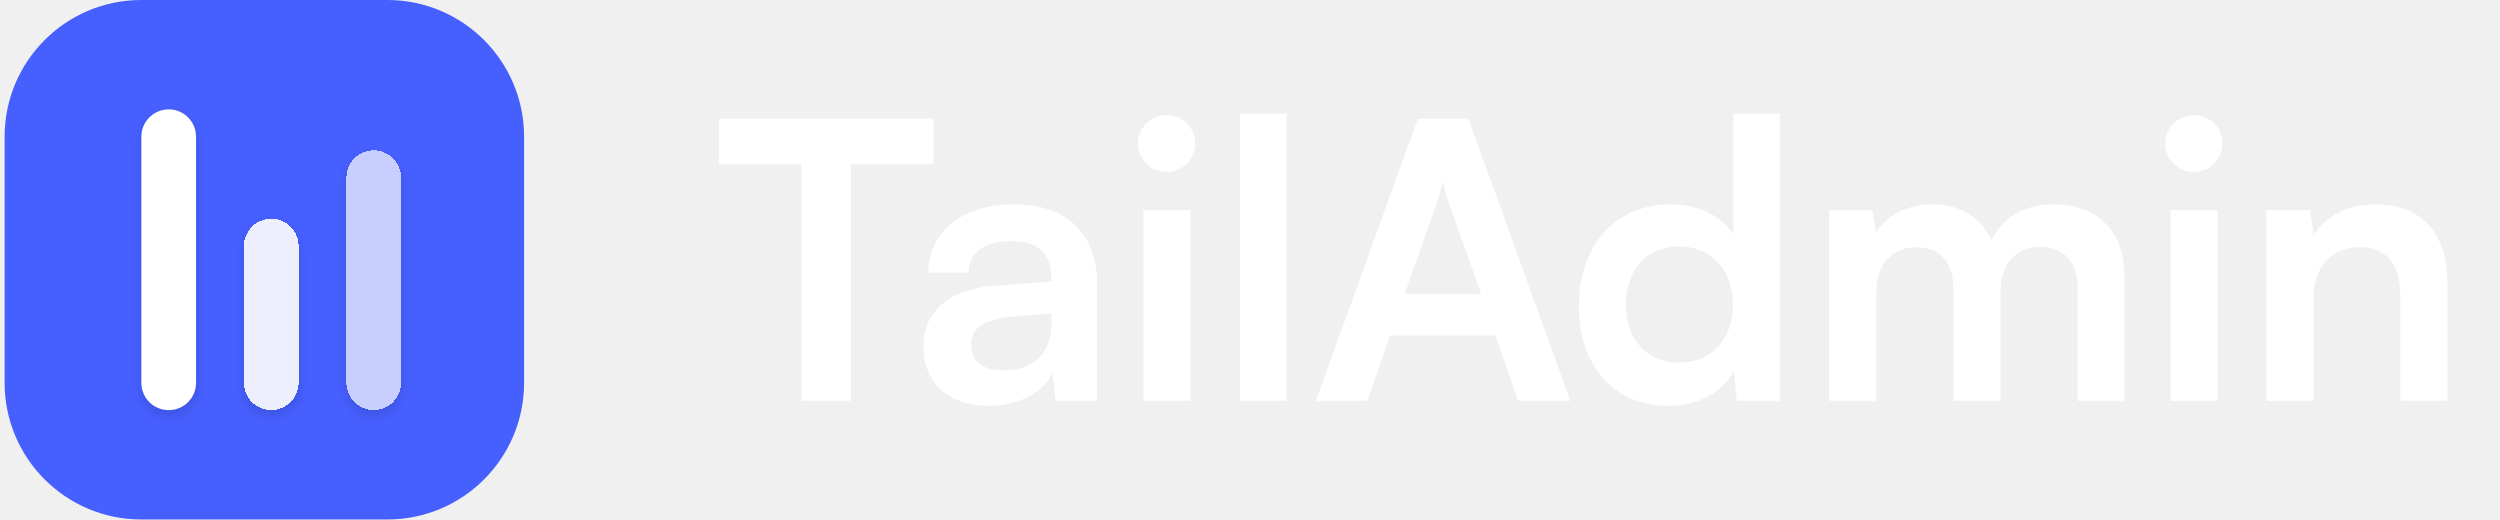
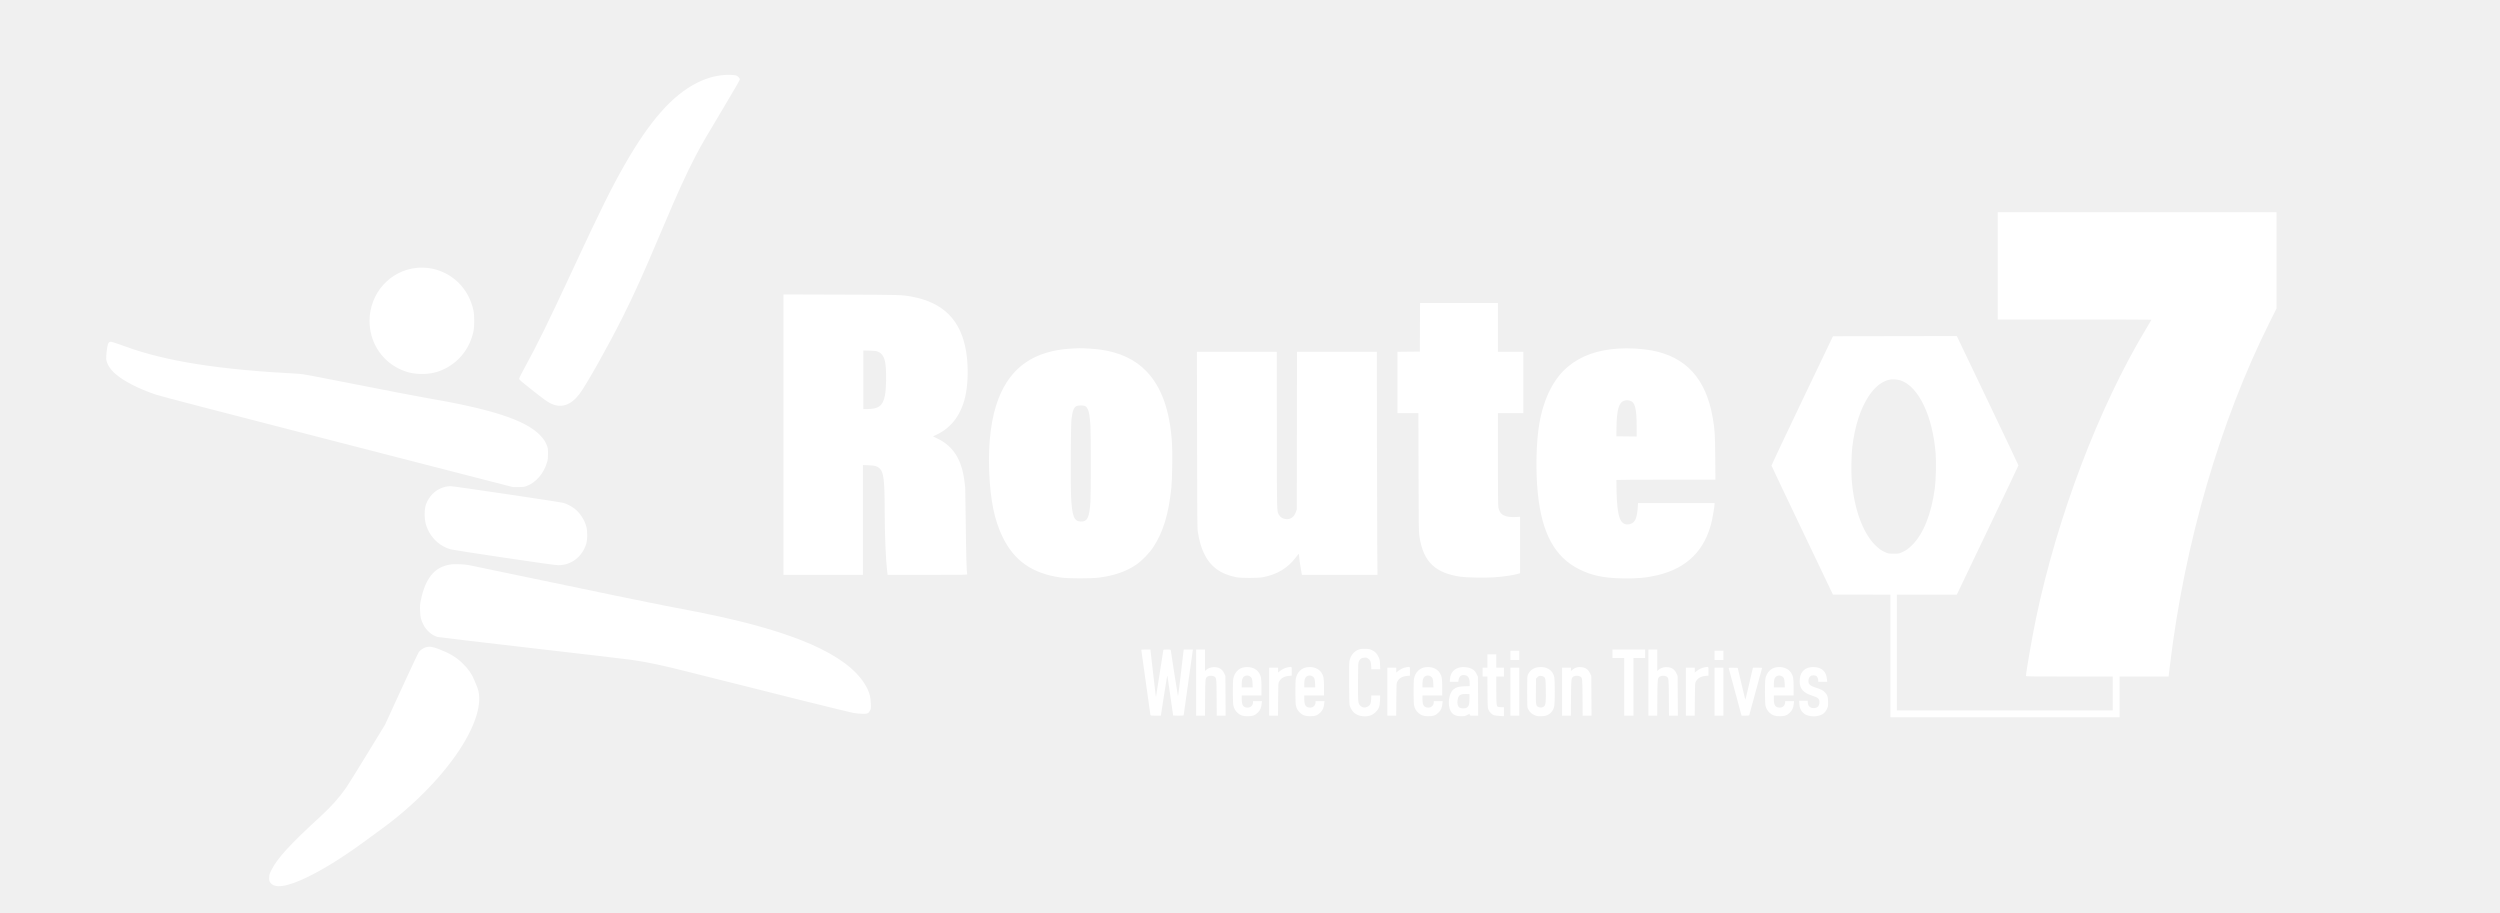
- <svg xmlns="http://www.w3.org/2000/svg" width="231" height="48" viewBox="0 0 231 48" fill="none">
-   <path d="M0.426 12.632C0.426 5.655 6.081 0 13.057 0H35.794C42.77 0 48.426 5.655 48.426 12.632V35.368C48.426 42.345 42.77 48 35.794 48H13.057C6.081 48 0.426 42.345 0.426 35.368V12.632Z" fill="#465FFF" />
-   <g filter="url(#filter0_d_3903_56743)">
-     <path d="M13.062 12.632C13.062 11.237 14.193 10.106 15.588 10.106C16.983 10.106 18.114 11.237 18.114 12.632V35.369C18.114 36.764 16.983 37.895 15.588 37.895C14.193 37.895 13.062 36.764 13.062 35.369V12.632Z" fill="white" />
-   </g>
-   <g filter="url(#filter1_d_3903_56743)">
-     <path d="M22.539 22.735C22.539 21.34 23.67 20.209 25.065 20.209C26.461 20.209 27.592 21.34 27.592 22.735V35.367C27.592 36.762 26.461 37.893 25.065 37.893C23.67 37.893 22.539 36.762 22.539 35.367V22.735Z" fill="white" fill-opacity="0.9" shape-rendering="crispEdges" />
-   </g>
-   <g filter="url(#filter2_d_3903_56743)">
-     <path d="M32.008 16.419C32.008 15.024 33.139 13.893 34.534 13.893C35.929 13.893 37.06 15.024 37.06 16.419V35.366C37.06 36.761 35.929 37.893 34.534 37.893C33.139 37.893 32.008 36.761 32.008 35.366V16.419Z" fill="white" fill-opacity="0.7" shape-rendering="crispEdges" />
-   </g>
-   <path d="M66.426 15.172H74.058V37.036H78.624V15.172H86.257V10.964H66.426V15.172Z" fill="white" />
-   <path d="M91.352 37.5C94.098 37.5 96.488 36.252 97.237 34.433L97.558 37.036H101.375V26.336C101.375 21.45 98.45 18.882 93.706 18.882C88.927 18.882 85.788 21.378 85.788 25.195H89.497C89.497 23.34 90.924 22.27 93.492 22.27C95.704 22.27 97.13 23.233 97.13 25.623V26.015L91.851 26.407C87.678 26.729 85.324 28.762 85.324 32.007C85.324 35.324 87.607 37.5 91.352 37.5ZM92.779 34.219C90.817 34.219 89.747 33.434 89.747 31.829C89.747 30.402 90.781 29.511 93.492 29.261L97.166 28.976V29.903C97.166 32.614 95.454 34.219 92.779 34.219Z" fill="white" />
-   <path d="M107.825 15.886C109.252 15.886 110.429 14.709 110.429 13.246C110.429 11.784 109.252 10.643 107.825 10.643C106.327 10.643 105.15 11.784 105.15 13.246C105.15 14.709 106.327 15.886 107.825 15.886ZM105.649 37.036H110.001V19.417H105.649V37.036Z" fill="white" />
-   <path d="M118.883 37.036V10.5H114.568V37.036H118.883Z" fill="white" />
-   <path d="M126.337 37.036L128.441 31.009H138.179L140.283 37.036H145.098L135.682 10.964H131.009L121.593 37.036H126.337ZM132.757 18.739C133.007 18.026 133.221 17.241 133.328 16.742C133.399 17.277 133.649 18.061 133.863 18.739L136.859 27.157H129.797L132.757 18.739Z" fill="white" />
-   <path d="M154.165 37.5C156.84 37.5 159.122 36.323 160.192 34.29L160.478 37.036H164.472V10.5H160.157V21.664C159.051 19.916 156.875 18.882 154.414 18.882C149.1 18.882 145.89 22.805 145.89 28.298C145.89 33.755 149.064 37.5 154.165 37.5ZM155.128 33.505C152.096 33.505 150.241 31.294 150.241 28.155C150.241 25.017 152.096 22.77 155.128 22.77C158.159 22.77 160.121 24.981 160.121 28.155C160.121 31.33 158.159 33.505 155.128 33.505Z" fill="white" />
-   <path d="M173.359 37.036V27.049C173.359 24.196 175.035 22.841 177.104 22.841C179.172 22.841 180.492 24.16 180.492 26.622V37.036H184.843V27.049C184.843 24.16 186.448 22.805 188.553 22.805C190.621 22.805 191.977 24.125 191.977 26.657V37.036H196.292V25.516C196.292 21.45 193.938 18.882 189.658 18.882C186.983 18.882 184.915 20.201 184.023 22.235C183.096 20.201 181.241 18.882 178.566 18.882C176.034 18.882 174.25 20.023 173.359 21.485L173.002 19.417H169.007V37.036H173.359Z" fill="white" />
-   <path d="M202.74 15.886C204.167 15.886 205.344 14.709 205.344 13.246C205.344 11.784 204.167 10.643 202.74 10.643C201.242 10.643 200.065 11.784 200.065 13.246C200.065 14.709 201.242 15.886 202.74 15.886ZM200.564 37.036H204.916V19.417H200.564V37.036Z" fill="white" />
-   <path d="M213.763 37.036V27.549C213.763 24.695 215.403 22.841 218.078 22.841C220.325 22.841 221.788 24.267 221.788 27.228V37.036H226.139V26.194C226.139 21.628 223.856 18.882 219.434 18.882C217.044 18.882 214.904 19.916 213.798 21.7L213.442 19.417H209.411V37.036H213.763Z" fill="white" />
-   <defs>
-     <filter id="filter0_d_3903_56743" x="12.062" y="9.606" width="7.053" height="29.79" filterUnits="userSpaceOnUse" color-interpolation-filters="sRGB">
-       <feFlood flood-opacity="0" result="BackgroundImageFix" />
-       <feColorMatrix in="SourceAlpha" type="matrix" values="0 0 0 0 0 0 0 0 0 0 0 0 0 0 0 0 0 0 127 0" result="hardAlpha" />
-       <feOffset dy="0.5" />
-       <feGaussianBlur stdDeviation="0.5" />
-       <feComposite in2="hardAlpha" operator="out" />
-       <feColorMatrix type="matrix" values="0 0 0 0 0 0 0 0 0 0 0 0 0 0 0 0 0 0 0.12 0" />
-       <feBlend mode="normal" in2="BackgroundImageFix" result="effect1_dropShadow_3903_56743" />
-       <feBlend mode="normal" in="SourceGraphic" in2="effect1_dropShadow_3903_56743" result="shape" />
-     </filter>
-     <filter id="filter1_d_3903_56743" x="21.539" y="19.709" width="7.053" height="19.684" filterUnits="userSpaceOnUse" color-interpolation-filters="sRGB">
-       <feFlood flood-opacity="0" result="BackgroundImageFix" />
-       <feColorMatrix in="SourceAlpha" type="matrix" values="0 0 0 0 0 0 0 0 0 0 0 0 0 0 0 0 0 0 127 0" result="hardAlpha" />
-       <feOffset dy="0.5" />
-       <feGaussianBlur stdDeviation="0.5" />
-       <feComposite in2="hardAlpha" operator="out" />
-       <feColorMatrix type="matrix" values="0 0 0 0 0 0 0 0 0 0 0 0 0 0 0 0 0 0 0.12 0" />
-       <feBlend mode="normal" in2="BackgroundImageFix" result="effect1_dropShadow_3903_56743" />
-       <feBlend mode="normal" in="SourceGraphic" in2="effect1_dropShadow_3903_56743" result="shape" />
-     </filter>
-     <filter id="filter2_d_3903_56743" x="31.008" y="13.393" width="7.053" height="26" filterUnits="userSpaceOnUse" color-interpolation-filters="sRGB">
-       <feFlood flood-opacity="0" result="BackgroundImageFix" />
-       <feColorMatrix in="SourceAlpha" type="matrix" values="0 0 0 0 0 0 0 0 0 0 0 0 0 0 0 0 0 0 127 0" result="hardAlpha" />
-       <feOffset dy="0.5" />
-       <feGaussianBlur stdDeviation="0.5" />
-       <feComposite in2="hardAlpha" operator="out" />
-       <feColorMatrix type="matrix" values="0 0 0 0 0 0 0 0 0 0 0 0 0 0 0 0 0 0 0.12 0" />
-       <feBlend mode="normal" in2="BackgroundImageFix" result="effect1_dropShadow_3903_56743" />
-       <feBlend mode="normal" in="SourceGraphic" in2="effect1_dropShadow_3903_56743" result="shape" />
-     </filter>
-   </defs>
+ <svg xmlns="http://www.w3.org/2000/svg" width="6197" height="2262" viewBox="0 0 6197 2262" version="1.1">
+   <path d="M 1793.653 186.033 C 1771.065 188.030, 1749.394 194.391, 1727.500 205.450 C 1666.159 236.434, 1610.464 299.662, 1547.762 409.500 C 1515.262 466.434, 1486.385 524.753, 1421.455 664.593 C 1358.554 800.061, 1331.950 854.221, 1297.848 916.225 C 1291.224 928.271, 1287 937.056, 1287 938.792 C 1287 941.324, 1290.191 944.146, 1316.330 964.731 C 1349.194 990.612, 1355.773 995.390, 1364.740 999.888 C 1390.482 1012.801, 1415.210 1004.744, 1436.450 976.523 C 1453.716 953.582, 1507.894 857.170, 1543.402 786.196 C 1574.102 724.834, 1592.492 683.939, 1642.201 566.500 C 1679.972 477.264, 1701.512 430.006, 1724.019 387 C 1738.716 358.915, 1746.487 345.482, 1792.633 268.394 C 1817.030 227.637, 1834 198.283, 1834 196.840 C 1834 194.057, 1828.922 188.658, 1824.866 187.130 C 1820.870 185.624, 1804.699 185.056, 1793.653 186.033 M 4952 659 L 4952 792 5142.500 792 C 5247.275 792, 5333 792.236, 5333 792.524 C 5333 792.812, 5326.973 803.049, 5319.607 815.274 C 5202.508 1009.597, 5099.068 1281.927, 5046.612 1534 C 5037.489 1577.838, 5022 1666.732, 5022 1675.250 C 5022 1676.906, 5027.780 1677, 5129.500 1677 L 5237 1677 5237 1719 L 5237 1761 4969.500 1761 L 4702 1761 4702 1617.500 L 4702 1474 4776.281 1474 L 4850.563 1474 4926.948 1314.321 C 4968.960 1226.497, 5003.333 1154.140, 5003.333 1153.528 C 5003.333 1152.916, 4968.954 1080.546, 4926.935 992.705 L 4850.537 832.994 4697.035 833.247 L 4543.533 833.500 4467.226 992.971 C 4425.257 1080.680, 4391.050 1153.211, 4391.209 1154.151 C 4391.369 1155.091, 4425.700 1227.425, 4467.500 1314.893 L 4543.500 1473.925 4614.750 1473.962 L 4686 1474 4686 1626 L 4686 1778 4970 1778 L 5254 1778 5254 1727.500 L 5254 1677 5314.766 1677 L 5375.531 1677 5378.860 1649.250 C 5415.097 1347.119, 5502.434 1046.375, 5625.592 799.624 L 5643 764.747 5643 645.374 L 5643 526 5297.500 526 L 4952 526 4952 659 M 1032.500 664.074 C 966.350 670.714, 916.008 727.509, 916.008 795.500 C 916.008 845.589, 942.991 890.345, 986.736 912.815 C 1006.195 922.811, 1023.690 926.989, 1046.119 926.996 C 1067.658 927.003, 1085.365 922.847, 1103.811 913.457 C 1139.981 895.043, 1165.023 861.899, 1173.664 821 C 1176.173 809.126, 1176.173 781.874, 1173.664 770 C 1168.062 743.483, 1155.591 719.930, 1137.568 701.826 C 1109.816 673.949, 1071.452 660.164, 1032.500 664.074 M 1942 1077.430 L 1942 1425 2040.500 1425 L 2139 1425 2139 1288.872 L 2139 1152.744 2152.750 1153.260 C 2167.988 1153.833, 2173.378 1155.214, 2179.242 1160.048 C 2190.463 1169.297, 2192.890 1188.338, 2192.963 1267.695 C 2193.015 1324.462, 2195.712 1389.218, 2199.149 1416.250 L 2200.262 1425 2299.198 1425 C 2392.963 1425, 2398.107 1424.909, 2397.594 1423.250 C 2395.963 1417.973, 2394.761 1376.946, 2393.953 1299 C 2393.455 1250.875, 2392.829 1210.150, 2392.563 1208.500 C 2392.297 1206.850, 2391.575 1201, 2390.959 1195.500 C 2384.821 1140.678, 2363.671 1106.411, 2324.158 1087.271 L 2312.633 1081.688 2320.805 1077.915 C 2360.106 1059.767, 2385.312 1024.359, 2394.424 974.500 C 2399.936 944.337, 2400.136 903.741, 2394.931 871.814 C 2382.265 794.138, 2339.076 750.183, 2261 735.511 C 2235.865 730.788, 2234.647 730.752, 2084.250 730.294 L 1942 729.861 1942 1077.430 M 3519.758 811.250 L 3519.500 871.500 3491.750 871.766 L 3464 872.032 3464 948.016 L 3464 1024 3489.962 1024 L 3515.925 1024 3516.270 1170.750 C 3516.579 1302.428, 3516.788 1318.644, 3518.307 1328.641 C 3523.490 1362.767, 3533.530 1385.143, 3550.821 1401.112 C 3566.804 1415.872, 3588.548 1424.815, 3620.001 1429.565 C 3634.409 1431.741, 3679.803 1432.581, 3702.634 1431.095 C 3727.098 1429.503, 3752.756 1425.696, 3764.750 1421.879 L 3768 1420.845 3768 1350.891 L 3768 1280.937 3757.750 1281.592 C 3744.968 1282.409, 3734.324 1280.891, 3727 1277.209 C 3720.184 1273.781, 3715.732 1267.023, 3714.094 1257.620 C 3713.345 1253.318, 3713 1215.482, 3713 1137.668 L 3713 1024 3744.500 1024 L 3776 1024 3776 948 L 3776 872 3744.500 872 L 3713 872 3713 811.500 L 3713 751 3616.508 751 L 3520.016 751 3519.758 811.250 M 271.393 847.978 C 270.233 848.447, 268.595 850.556, 267.752 852.665 C 265.587 858.084, 262.674 882.279, 263.278 889.839 C 264.212 901.540, 273.207 915.857, 287.023 927.636 C 307.942 945.470, 344.412 964.053, 386 978.070 C 398.351 982.232, 531.200 1016.841, 837.500 1095.691 L 1271.500 1207.415 1285 1207.393 C 1296.433 1207.376, 1299.417 1207.033, 1304.490 1205.157 C 1328.643 1196.227, 1348.014 1173.839, 1356.198 1145.395 C 1358.048 1138.968, 1358.466 1135.083, 1358.447 1124.500 C 1358.426 1112.958, 1358.134 1110.744, 1355.839 1104.758 C 1351.889 1094.456, 1347.270 1087.456, 1338.500 1078.483 C 1301.750 1040.885, 1218.297 1013.793, 1052 985.477 C 1033.575 982.340, 958.650 967.934, 885.500 953.465 C 775.901 931.786, 750.477 927.054, 741 926.570 C 542.579 916.428, 410.480 895.549, 309.006 858.291 C 289.193 851.017, 276.646 846.932, 274.522 847.063 C 273.960 847.098, 272.552 847.510, 271.393 847.978 M 2655.500 864.051 C 2564.111 869.328, 2505.618 909.482, 2475.139 987.865 C 2457.182 1034.042, 2449.216 1095.929, 2451.962 1167.915 C 2454.680 1239.184, 2464.774 1288.888, 2484.979 1330.500 C 2514.050 1390.370, 2558.799 1421.574, 2630.112 1431.703 C 2648.191 1434.271, 2705.804 1434.263, 2725 1431.691 C 2762.634 1426.647, 2791.602 1416.543, 2816.194 1399.881 C 2830.397 1390.259, 2848.744 1371.428, 2858.836 1356.113 C 2883.120 1319.264, 2896.827 1274.188, 2903.572 1209 C 2905.744 1188.004, 2906.655 1119.127, 2905.061 1096.363 C 2899.434 1015.995, 2878.995 959.203, 2841.692 920.286 C 2813.730 891.113, 2775.238 873.075, 2727 866.538 C 2714.444 864.837, 2685.330 862.948, 2675 863.165 C 2671.425 863.239, 2662.650 863.639, 2655.500 864.051 M 4012.423 863.985 C 3960.222 867.206, 3919.341 881.744, 3886.904 908.621 C 3851.714 937.780, 3827.010 986.371, 3816.041 1048 C 3807.805 1094.275, 3806.145 1166.487, 3812.005 1223.535 C 3822.152 1322.312, 3854.082 1380.800, 3914.358 1411.022 C 3945.234 1426.502, 3974.276 1432.705, 4020.500 1433.693 C 4056.789 1434.468, 4081.412 1432.265, 4108.500 1425.820 C 4182.402 1408.236, 4227.143 1363.337, 4243.519 1290.322 C 4246.219 1278.283, 4249.987 1254.677, 4249.995 1249.750 L 4250 1247 4155.153 1247 L 4060.306 1247 4059.680 1257.933 C 4059.050 1268.947, 4056.913 1280.571, 4054.422 1286.532 C 4050.918 1294.918, 4043.365 1299.940, 4034.200 1299.978 C 4015.505 1300.056, 4008.707 1279.507, 4007.082 1218 C 4006.682 1202.875, 4006.527 1190.162, 4006.737 1189.750 C 4006.946 1189.338, 4062.258 1189, 4129.652 1189 L 4252.185 1189 4251.730 1133.750 C 4251.245 1074.835, 4250.609 1064.828, 4245.461 1035.122 C 4228.754 938.701, 4179.097 884.220, 4093.649 868.565 C 4070.092 864.249, 4037.726 862.424, 4012.423 863.985 M 2140 941.395 L 2140 1014 2148.750 1013.992 C 2177.971 1013.967, 2188.601 1005.916, 2193.632 980 C 2196.909 963.119, 2197.566 923.905, 2194.921 903 C 2192.788 886.135, 2187.173 876.540, 2176.727 871.910 C 2172.158 869.885, 2169.516 869.542, 2155.750 869.192 L 2140 868.790 2140 941.395 M 2967.266 1090.250 C 2967.547 1287.884, 2967.733 1309.449, 2969.235 1318.545 C 2973.069 1341.767, 2977.074 1355.937, 2983.965 1370.658 C 2999.539 1403.927, 3024.560 1422.781, 3063.626 1430.684 C 3076.058 1433.200, 3117.311 1433.256, 3130.500 1430.776 C 3165.709 1424.155, 3192.541 1407.912, 3212.500 1381.138 C 3215.800 1376.711, 3218.838 1373.069, 3219.250 1373.045 C 3219.662 1373.020, 3220 1374.560, 3220 1376.466 C 3220 1381.061, 3222.587 1399.755, 3225.160 1413.750 L 3227.228 1425 3320.864 1425.001 L 3414.500 1425.001 3413.888 1353.251 C 3413.552 1313.788, 3413.215 1189.362, 3413.138 1076.750 L 3413 872 3314.017 872 L 3215.034 872 3214.767 1067.250 L 3214.500 1262.500 3212.028 1269.499 C 3207.617 1281.986, 3198.715 1288.074, 3186.912 1286.676 C 3179.877 1285.843, 3174.128 1282.384, 3170.786 1276.974 C 3164.783 1267.259, 3165.036 1276.560, 3165.017 1065.250 L 3165 872 3065.978 872 L 2966.956 872 2967.266 1090.250 M 4682 941.459 C 4663.714 946.133, 4647.023 959.622, 4632.427 981.523 C 4611.888 1012.339, 4597.992 1055.238, 4591.457 1108 C 4589.302 1125.401, 4588.461 1168.808, 4589.907 1188 C 4595.318 1259.829, 4616.958 1320.206, 4648.507 1351.500 C 4657.904 1360.822, 4664.472 1365.332, 4675.221 1369.846 C 4680.873 1372.219, 4682.748 1372.482, 4694 1372.482 C 4705.252 1372.482, 4707.127 1372.219, 4712.779 1369.846 C 4723.474 1365.355, 4730.050 1360.841, 4739.508 1351.500 C 4767.718 1323.639, 4787.472 1274.209, 4796.057 1210 C 4798.726 1190.040, 4799.777 1145.832, 4798.091 1124.431 C 4790.741 1031.144, 4755.822 958.063, 4711.425 943.055 C 4702.851 940.157, 4689.854 939.452, 4682 941.459 M 4025.637 993.465 C 4012.321 998.212, 4007.436 1016.444, 4006.872 1063.500 L 4006.656 1081.500 4031.828 1081.767 L 4057 1082.034 4056.974 1059.267 C 4056.920 1011.197, 4053.020 996.509, 4039.404 993.080 C 4033.830 991.677, 4030.383 991.773, 4025.637 993.465 M 2668.015 1006.752 C 2661.627 1009.957, 2658.320 1019.147, 2655.872 1040.500 C 2654.214 1054.969, 2653.490 1204.423, 2654.946 1231.681 C 2657.491 1279.303, 2662.277 1291.843, 2678.261 1292.767 C 2695.201 1293.747, 2700.499 1283.192, 2702.989 1243.500 C 2704.291 1222.748, 2704.272 1078.740, 2702.965 1056 C 2701.658 1033.273, 2699.684 1020.965, 2696.229 1014 C 2692.671 1006.829, 2689.174 1005.003, 2679 1005.003 C 2673.855 1005.003, 2670.406 1005.552, 2668.015 1006.752 M 1104 1206.555 C 1100.425 1207.323, 1093.675 1209.831, 1089 1212.128 C 1072.658 1220.160, 1058.720 1237.661, 1054.361 1255.624 C 1051.861 1265.924, 1052.083 1285.080, 1054.831 1296.301 C 1062.715 1328.491, 1087.430 1353.989, 1118.500 1361.988 C 1122.900 1363.121, 1182.384 1372.362, 1250.686 1382.524 C 1343.811 1396.379, 1377.223 1401, 1384.276 1401 C 1416.185 1401, 1443.077 1380.307, 1453.153 1348 C 1456.491 1337.295, 1456.503 1316.184, 1453.177 1304.568 C 1448.270 1287.429, 1437.052 1270.630, 1423.757 1260.510 C 1416.044 1254.640, 1405.015 1248.919, 1397 1246.631 C 1388.642 1244.246, 1123.834 1204.988, 1116.716 1205.079 C 1113.297 1205.123, 1107.575 1205.787, 1104 1206.555 M 1118.472 1398.970 C 1096.609 1402.091, 1080.764 1410.758, 1068.411 1426.353 C 1057.187 1440.522, 1048.861 1460.633, 1043.503 1486.515 C 1041.119 1498.033, 1040.868 1501.082, 1041.277 1513.500 C 1041.810 1529.644, 1043.220 1535.737, 1049.260 1548 C 1056.442 1562.579, 1070.497 1574.910, 1084.500 1578.918 C 1086.700 1579.547, 1191.775 1591.978, 1318 1606.541 C 1444.225 1621.105, 1555.375 1634.171, 1565 1635.577 C 1606.284 1641.607, 1639.233 1648.543, 1702.500 1664.522 C 1928.774 1721.671, 2103.939 1765.237, 2115 1767.116 C 2122.701 1768.424, 2132.871 1769.429, 2138.675 1769.455 C 2150.505 1769.507, 2152.936 1768.367, 2156.828 1760.941 C 2158.987 1756.822, 2159.121 1755.629, 2158.680 1744.500 C 2158.059 1728.838, 2155.976 1719.592, 2150.501 1708.191 C 2114.612 1633.473, 1997.327 1575.693, 1786.833 1529.032 C 1752.935 1521.518, 1705.208 1511.999, 1651.374 1502.015 C 1624.904 1497.106, 1505.879 1472.614, 1386.874 1447.588 C 1267.868 1422.562, 1166.225 1401.387, 1161 1400.532 C 1149.406 1398.635, 1126.667 1397.800, 1118.472 1398.970 M 1055.746 1604.355 C 1049.975 1605.979, 1042.181 1611.146, 1038.452 1615.820 C 1036.939 1617.716, 1017.387 1659.161, 995.003 1707.920 L 954.305 1796.572 910.031 1869.036 C 885.680 1908.891, 862.451 1946.231, 858.411 1952.013 C 841.055 1976.850, 821.368 1999.063, 796.546 2021.816 C 719.069 2092.833, 687.298 2127.454, 672.757 2156.707 C 668.212 2165.850, 667.632 2167.759, 667.288 2174.717 C 666.955 2181.460, 667.213 2183.031, 669.217 2186.470 C 679.244 2203.680, 711.104 2199.157, 764.526 2172.941 C 806.079 2152.550, 854.125 2122.261, 909.136 2081.777 C 920.886 2073.130, 937.700 2060.807, 946.500 2054.393 C 1029.499 1993.901, 1103.183 1917.435, 1146.671 1846.667 C 1184.058 1785.825, 1196.633 1733.963, 1181.992 1701 C 1180.404 1697.425, 1177.727 1690.970, 1176.044 1686.655 C 1169.939 1671.001, 1160.693 1657.742, 1146.205 1643.860 C 1130.359 1628.678, 1115.906 1620.005, 1088.587 1609.287 C 1072.893 1603.129, 1064.551 1601.876, 1055.746 1604.355 M 3368.353 1609.998 C 3356.743 1613.797, 3347.677 1624.889, 3345.026 1638.540 C 3344.214 1642.718, 3343.963 1659.747, 3344.187 1695.500 C 3344.503 1745.900, 3344.533 1746.566, 3346.786 1752.145 C 3351.871 1764.740, 3360.252 1771.900, 3373.057 1774.591 C 3387.741 1777.677, 3400.851 1774.309, 3410.080 1765.080 C 3417.973 1757.187, 3420.220 1751.027, 3420.780 1735.750 L 3421.211 1724 3410.205 1724 L 3399.199 1724 3398.849 1732.750 C 3398.396 1744.099, 3396.253 1748.568, 3389.686 1751.862 C 3383.075 1755.177, 3377.016 1754.251, 3371.910 1749.145 C 3366.140 1743.376, 3365.882 1740.644, 3366.211 1688.904 C 3366.492 1644.827, 3366.563 1643.364, 3368.656 1638.834 C 3371.388 1632.924, 3374.780 1630.712, 3381.872 1630.216 C 3386.531 1629.891, 3388.093 1630.226, 3390.946 1632.165 C 3396.518 1635.951, 3398.342 1640.126, 3398.823 1650.186 L 3399.245 1659 3410.246 1659 L 3421.247 1659 3420.827 1647.234 C 3420.451 1636.687, 3420.091 1634.791, 3417.351 1628.937 C 3413.211 1620.088, 3409.045 1615.640, 3401.355 1611.854 C 3395.600 1609.021, 3393.747 1608.629, 3384.690 1608.327 C 3376.521 1608.055, 3373.281 1608.386, 3368.353 1609.998 M 2829 1610.738 C 2829 1612.069, 2851.032 1769.444, 2851.541 1771.750 C 2852.025 1773.940, 2852.380 1774, 2864.791 1774 L 2877.543 1774 2884.856 1726.750 C 2891.348 1684.799, 2893.660 1671.775, 2893.921 1675.680 C 2893.964 1676.329, 2897.150 1698.523, 2901 1725 C 2904.850 1751.477, 2908 1773.333, 2908 1773.570 C 2908 1773.806, 2913.850 1774, 2921 1774 C 2928.150 1774, 2934 1773.717, 2934 1773.371 C 2934 1772.134, 2956.041 1615.444, 2956.594 1612.750 L 2957.159 1610 2945.710 1610 L 2934.262 1610 2933.749 1613.250 C 2933.466 1615.037, 2930.378 1641.444, 2926.885 1671.930 C 2922.512 1710.099, 2920.293 1726.448, 2919.758 1724.430 C 2919.032 1721.690, 2902 1612.778, 2902 1610.874 C 2902 1610.393, 2897.959 1610, 2893.019 1610 C 2884.518 1610, 2884.012 1610.120, 2883.547 1612.250 C 2883.277 1613.487, 2879.172 1639.700, 2874.426 1670.500 C 2869.679 1701.300, 2865.677 1726.628, 2865.531 1726.784 C 2865.080 1727.267, 2864.325 1721.165, 2857.862 1664.750 L 2851.590 1610 2840.295 1610 C 2834.083 1610, 2829 1610.332, 2829 1610.738 M 2965 1692 L 2965 1774 2975.961 1774 L 2986.921 1774 2987.211 1729.750 C 2987.530 1680.925, 2987.591 1680.445, 2993.920 1676.706 C 2997.505 1674.589, 3005.120 1674.493, 3009.033 1676.517 C 3015.474 1679.848, 3015.470 1679.818, 3015.789 1729.250 L 3016.078 1774 3027.091 1774 L 3038.104 1774 3037.802 1724.750 L 3037.500 1675.500 3034.585 1669.187 C 3029.542 1658.264, 3021.383 1653.423, 3008.411 1653.655 C 3001.514 1653.778, 2994.068 1656.606, 2989.750 1660.741 L 2987 1663.374 2987 1636.687 L 2987 1610 2976 1610 L 2965 1610 2965 1692 M 3997 1620.500 L 3997 1631 4011.500 1631 L 4026 1631 4026 1702.500 L 4026 1774 4037.500 1774 L 4049 1774 4049 1702.500 L 4049 1631 4063.500 1631 L 4078 1631 4078 1620.500 L 4078 1610 4037.500 1610 L 3997 1610 3997 1620.500 M 4086 1692 L 4086 1774 4096.961 1774 L 4107.921 1774 4108.211 1729.750 C 4108.530 1680.925, 4108.591 1680.445, 4114.920 1676.706 C 4118.505 1674.589, 4126.120 1674.493, 4130.033 1676.517 C 4136.474 1679.848, 4136.470 1679.818, 4136.789 1729.250 L 4137.078 1774 4148.091 1774 L 4159.104 1774 4158.802 1724.750 L 4158.500 1675.500 4155.585 1669.187 C 4150.542 1658.264, 4142.383 1653.423, 4129.411 1653.655 C 4122.514 1653.778, 4115.068 1656.606, 4110.750 1660.741 L 4108 1663.374 4108 1636.687 L 4108 1610 4097 1610 L 4086 1610 4086 1692 M 3744 1624.500 L 3744 1636 3755 1636 L 3766 1636 3766 1624.500 L 3766 1613 3755 1613 L 3744 1613 3744 1624.500 M 4250 1624.500 L 4250 1636 4261 1636 L 4272 1636 4272 1624.500 L 4272 1613 4261 1613 L 4250 1613 4250 1624.500 M 3687 1638.500 L 3687 1655 3681 1655 L 3675 1655 3675 1666 L 3675 1677 3680.946 1677 L 3686.892 1677 3687.196 1715.750 C 3687.497 1754.056, 3687.527 1754.560, 3689.870 1759.742 C 3692.690 1765.981, 3698.400 1771.448, 3703.679 1772.964 C 3705.781 1773.568, 3712.113 1774.340, 3717.750 1774.681 L 3728 1775.301 3728 1764.151 L 3728 1753 3721.434 1753 C 3717.823 1753, 3714.045 1752.559, 3713.039 1752.021 C 3709.427 1750.088, 3709 1745.733, 3709 1710.851 L 3709 1677 3718.500 1677 L 3728 1677 3728 1666 L 3728 1655 3718.500 1655 L 3709 1655 3709 1638.500 L 3709 1622 3698 1622 L 3687 1622 3687 1638.500 M 3084.490 1653.976 C 3070.783 1656.019, 3060.342 1666.634, 3057.124 1681.799 C 3055.455 1689.666, 3055.640 1743.065, 3057.359 1749.500 C 3059.433 1757.264, 3062.453 1762.323, 3067.980 1767.292 C 3074.690 1773.325, 3080.953 1775.394, 3092.500 1775.394 C 3105.071 1775.394, 3110.896 1773.272, 3118.041 1766.090 C 3124.069 1760.029, 3126.266 1754.844, 3127.503 1743.750 L 3128.144 1738 3117.072 1738 L 3106 1738 3106 1740.532 C 3106 1748.222, 3100.343 1754, 3092.815 1754 C 3082.003 1754, 3078.058 1748.467, 3078.022 1733.250 L 3078 1724 3102.500 1724 L 3127 1724 3127 1704.210 C 3127 1682.013, 3125.940 1675.699, 3120.895 1667.837 C 3113.950 1657.014, 3099.929 1651.675, 3084.490 1653.976 M 3192.226 1654.112 C 3185.973 1655.154, 3178.135 1658.910, 3172.250 1663.685 L 3168 1667.134 3168 1661.067 L 3168 1655 3157 1655 L 3146 1655 3146 1714.500 L 3146 1774 3156.948 1774 L 3167.895 1774 3168.198 1733.750 C 3168.491 1694.714, 3168.565 1693.379, 3170.658 1689.500 C 3175.248 1680.994, 3182.761 1676.611, 3194.750 1675.446 L 3202 1674.742 3202 1663.871 C 3202 1651.511, 3202.835 1652.345, 3192.226 1654.112 M 3239.490 1653.976 C 3225.783 1656.019, 3215.342 1666.634, 3212.124 1681.799 C 3210.455 1689.666, 3210.640 1743.065, 3212.359 1749.500 C 3214.433 1757.264, 3217.453 1762.323, 3222.980 1767.292 C 3229.690 1773.325, 3235.953 1775.394, 3247.500 1775.394 C 3260.071 1775.394, 3265.896 1773.272, 3273.041 1766.090 C 3279.069 1760.029, 3281.266 1754.844, 3282.503 1743.750 L 3283.144 1738 3272.072 1738 L 3261 1738 3261 1740.532 C 3261 1748.222, 3255.343 1754, 3247.815 1754 C 3237.003 1754, 3233.058 1748.467, 3233.022 1733.250 L 3233 1724 3257.500 1724 L 3282 1724 3282 1704.210 C 3282 1682.013, 3280.940 1675.699, 3275.895 1667.837 C 3268.950 1657.014, 3254.929 1651.675, 3239.490 1653.976 M 3485.226 1654.112 C 3478.973 1655.154, 3471.135 1658.910, 3465.250 1663.685 L 3461 1667.134 3461 1661.067 L 3461 1655 3450 1655 L 3439 1655 3439 1714.500 L 3439 1774 3449.948 1774 L 3460.895 1774 3461.198 1733.750 C 3461.491 1694.714, 3461.565 1693.379, 3463.658 1689.500 C 3468.248 1680.994, 3475.761 1676.611, 3487.750 1675.446 L 3495 1674.742 3495 1663.871 C 3495 1651.511, 3495.835 1652.345, 3485.226 1654.112 M 3532.490 1653.976 C 3518.783 1656.019, 3508.342 1666.634, 3505.124 1681.799 C 3503.455 1689.666, 3503.640 1743.065, 3505.359 1749.500 C 3507.433 1757.264, 3510.453 1762.323, 3515.980 1767.292 C 3522.690 1773.325, 3528.953 1775.394, 3540.500 1775.394 C 3553.071 1775.394, 3558.896 1773.272, 3566.041 1766.090 C 3572.069 1760.029, 3574.266 1754.844, 3575.503 1743.750 L 3576.144 1738 3565.072 1738 L 3554 1738 3554 1740.532 C 3554 1748.222, 3548.343 1754, 3540.815 1754 C 3530.003 1754, 3526.058 1748.467, 3526.022 1733.250 L 3526 1724 3550.500 1724 L 3575 1724 3575 1704.210 C 3575 1682.013, 3573.940 1675.699, 3568.895 1667.837 C 3561.950 1657.014, 3547.929 1651.675, 3532.490 1653.976 M 3620.791 1654.062 C 3605.316 1656.383, 3595.227 1667.273, 3594.212 1682.750 L 3593.737 1690 3604.241 1690 L 3614.744 1690 3615.401 1685.895 C 3616.903 1676.498, 3622.186 1672.201, 3630.672 1673.473 C 3639.379 1674.779, 3643 1680.900, 3643 1694.312 L 3643 1700.739 3629.734 1701.189 C 3615.294 1701.679, 3609.289 1703.475, 3602.282 1709.402 C 3591.213 1718.765, 3587.665 1747.427, 3595.739 1762.263 C 3600.798 1771.556, 3608.108 1775.261, 3621.624 1775.382 C 3629.988 1775.457, 3631.259 1775.200, 3636.874 1772.304 L 3643 1769.145 3643 1771.572 C 3643 1773.989, 3643.048 1774, 3653.545 1774 L 3664.090 1774 3663.795 1725.727 L 3663.500 1677.453 3660.160 1670.671 C 3657.726 1665.728, 3655.556 1662.955, 3652.160 1660.444 C 3644.576 1654.838, 3632.285 1652.337, 3620.791 1654.062 M 3811.800 1654.060 C 3800.737 1655.720, 3792.191 1662.039, 3787.606 1671.949 C 3785.582 1676.324, 3785.500 1677.972, 3785.500 1714.500 C 3785.500 1751.205, 3785.573 1752.657, 3787.637 1757.122 C 3790.871 1764.116, 3796.181 1769.360, 3803.238 1772.526 C 3808.577 1774.922, 3810.827 1775.341, 3818.500 1775.367 C 3829.102 1775.402, 3834.072 1774.139, 3840.651 1769.736 C 3846.808 1765.616, 3851.446 1758.003, 3852.906 1749.620 C 3854.337 1741.400, 3854.343 1687.241, 3852.913 1679.434 C 3849.485 1660.713, 3833.443 1650.813, 3811.800 1654.060 M 3910.297 1654.013 C 3905.295 1655.045, 3902.765 1656.298, 3897.750 1660.229 L 3894 1663.168 3894 1659.084 L 3894 1655 3883 1655 L 3872 1655 3872 1714.500 L 3872 1774 3882.961 1774 L 3893.921 1774 3894.211 1729.750 C 3894.530 1680.925, 3894.591 1680.445, 3900.920 1676.706 C 3904.505 1674.589, 3912.120 1674.493, 3916.033 1676.517 C 3922.474 1679.848, 3922.470 1679.818, 3922.789 1729.250 L 3923.078 1774 3934.091 1774 L 3945.104 1774 3944.802 1724.750 L 3944.500 1675.500 3941.585 1669.187 C 3938.301 1662.074, 3932.984 1656.894, 3927.258 1655.228 C 3921.417 1653.530, 3914.900 1653.063, 3910.297 1654.013 M 4225.226 1654.112 C 4218.973 1655.154, 4211.135 1658.910, 4205.250 1663.685 L 4201 1667.134 4201 1661.067 L 4201 1655 4190 1655 L 4179 1655 4179 1714.500 L 4179 1774 4189.948 1774 L 4200.895 1774 4201.198 1733.750 C 4201.491 1694.714, 4201.565 1693.379, 4203.658 1689.500 C 4208.248 1680.994, 4215.761 1676.611, 4227.750 1675.446 L 4235 1674.742 4235 1663.871 C 4235 1651.511, 4235.835 1652.345, 4225.226 1654.112 M 4403.490 1653.976 C 4389.783 1656.019, 4379.342 1666.634, 4376.124 1681.799 C 4374.455 1689.666, 4374.640 1743.065, 4376.359 1749.500 C 4378.433 1757.264, 4381.453 1762.323, 4386.980 1767.292 C 4393.690 1773.325, 4399.953 1775.394, 4411.500 1775.394 C 4424.071 1775.394, 4429.896 1773.272, 4437.041 1766.090 C 4443.069 1760.029, 4445.266 1754.844, 4446.503 1743.750 L 4447.144 1738 4436.072 1738 L 4425 1738 4425 1740.532 C 4425 1748.222, 4419.343 1754, 4411.815 1754 C 4401.003 1754, 4397.058 1748.467, 4397.022 1733.250 L 4397 1724 4421.500 1724 L 4446 1724 4446 1704.210 C 4446 1682.013, 4444.940 1675.699, 4439.895 1667.837 C 4432.950 1657.014, 4418.929 1651.675, 4403.490 1653.976 M 4487.500 1653.961 C 4470.447 1656.620, 4461.045 1668.903, 4461.012 1688.568 C 4460.980 1707.446, 4469.939 1717.494, 4493.450 1724.951 C 4506.742 1729.167, 4510 1732.176, 4510 1740.234 C 4510 1750.051, 4505.149 1755.231, 4495.953 1755.231 C 4487.105 1755.231, 4482.064 1750.726, 4481.233 1742.074 L 4480.746 1737 4470.244 1737 L 4459.743 1737 4460.200 1744.889 C 4460.940 1757.682, 4466.463 1766.624, 4476.915 1771.957 C 4482.046 1774.574, 4493.187 1776.293, 4500 1775.517 C 4515.011 1773.810, 4522.919 1768.972, 4528.186 1758.274 C 4531.337 1751.874, 4531.499 1750.999, 4531.479 1740.521 C 4531.453 1727.303, 4529.355 1721.425, 4522.356 1714.974 C 4517.453 1710.454, 4514.076 1708.828, 4499.628 1704.031 C 4484.898 1699.141, 4481.278 1694.731, 4483.184 1684 C 4484.302 1677.706, 4488.484 1674, 4494.469 1674 C 4496.909 1674, 4500.030 1674.512, 4501.405 1675.139 C 4504.484 1676.541, 4507 1681.606, 4507 1686.401 L 4507 1690 4518.138 1690 L 4529.276 1690 4528.605 1683.449 C 4526.700 1664.857, 4516.858 1655.118, 4498.500 1653.659 C 4495.200 1653.397, 4490.250 1653.533, 4487.500 1653.961 M 3744 1714.500 L 3744 1774 3755 1774 L 3766 1774 3766 1714.500 L 3766 1655 3755 1655 L 3744 1655 3744 1714.500 M 4250 1714.500 L 4250 1774 4261 1774 L 4272 1774 4272 1714.500 L 4272 1655 4261 1655 L 4250 1655 4250 1714.500 M 4285 1655.908 C 4285 1656.743, 4311.281 1753.799, 4315.555 1768.750 L 4317.056 1774 4326.420 1774 C 4335.294 1774, 4335.813 1773.883, 4336.354 1771.750 C 4337.542 1767.065, 4366.952 1658.726, 4367.530 1656.907 C 4368.101 1655.107, 4367.493 1655, 4356.668 1655 L 4345.202 1655 4341.704 1669.750 C 4339.780 1677.862, 4335.598 1695.851, 4332.410 1709.724 C 4329.223 1723.597, 4326.456 1734.789, 4326.262 1734.596 C 4326.069 1734.402, 4321.754 1716.526, 4316.673 1694.872 L 4307.436 1655.500 4296.218 1655.217 C 4289.417 1655.046, 4285 1655.318, 4285 1655.908 M 3087.686 1675.006 C 3080.849 1677.084, 3078.053 1682.941, 3078.022 1695.250 L 3078 1704 3091.594 1704 L 3105.187 1704 3104.831 1694.250 C 3104.612 1688.250, 3103.903 1683.381, 3102.988 1681.590 C 3100.179 1676.096, 3093.524 1673.233, 3087.686 1675.006 M 3242.686 1675.006 C 3235.849 1677.084, 3233.053 1682.941, 3233.022 1695.250 L 3233 1704 3246.594 1704 L 3260.187 1704 3259.831 1694.250 C 3259.612 1688.250, 3258.903 1683.381, 3257.988 1681.590 C 3255.179 1676.096, 3248.524 1673.233, 3242.686 1675.006 M 3535.686 1675.006 C 3528.849 1677.084, 3526.053 1682.941, 3526.022 1695.250 L 3526 1704 3539.594 1704 L 3553.187 1704 3552.831 1694.250 C 3552.612 1688.250, 3551.903 1683.381, 3550.988 1681.590 C 3548.179 1676.096, 3541.524 1673.233, 3535.686 1675.006 M 4406.686 1675.006 C 4399.849 1677.084, 4397.053 1682.941, 4397.022 1695.250 L 4397 1704 4410.594 1704 L 4424.187 1704 4423.831 1694.250 C 4423.612 1688.250, 4422.903 1683.381, 4421.988 1681.590 C 4419.179 1676.096, 4412.524 1673.233, 4406.686 1675.006 M 3814.500 1675.903 C 3813.400 1676.386, 3811.375 1677.991, 3810 1679.470 L 3807.500 1682.158 3807.209 1713.014 C 3806.877 1748.284, 3807.142 1749.908, 3813.678 1752.639 C 3818.538 1754.670, 3824.575 1753.880, 3827.643 1750.812 C 3831.427 1747.027, 3832.209 1739.427, 3831.783 1710.570 C 3831.376 1682.982, 3830.959 1680.330, 3826.583 1677.462 C 3823.582 1675.496, 3817.278 1674.683, 3814.500 1675.903 M 3623.942 1720.929 C 3616.914 1723.113, 3614.484 1726.382, 3612.970 1735.686 C 3611.803 1742.853, 3613.293 1749.987, 3616.606 1753.099 C 3620.204 1756.480, 3631.064 1757.007, 3635.810 1754.031 C 3640.994 1750.782, 3642.355 1746.356, 3642.433 1732.500 L 3642.500 1720.500 3634.500 1720.317 C 3630.100 1720.217, 3625.349 1720.492, 3623.942 1720.929" stroke="none" fill="#ffffff" fill-rule="evenodd" />
</svg>
